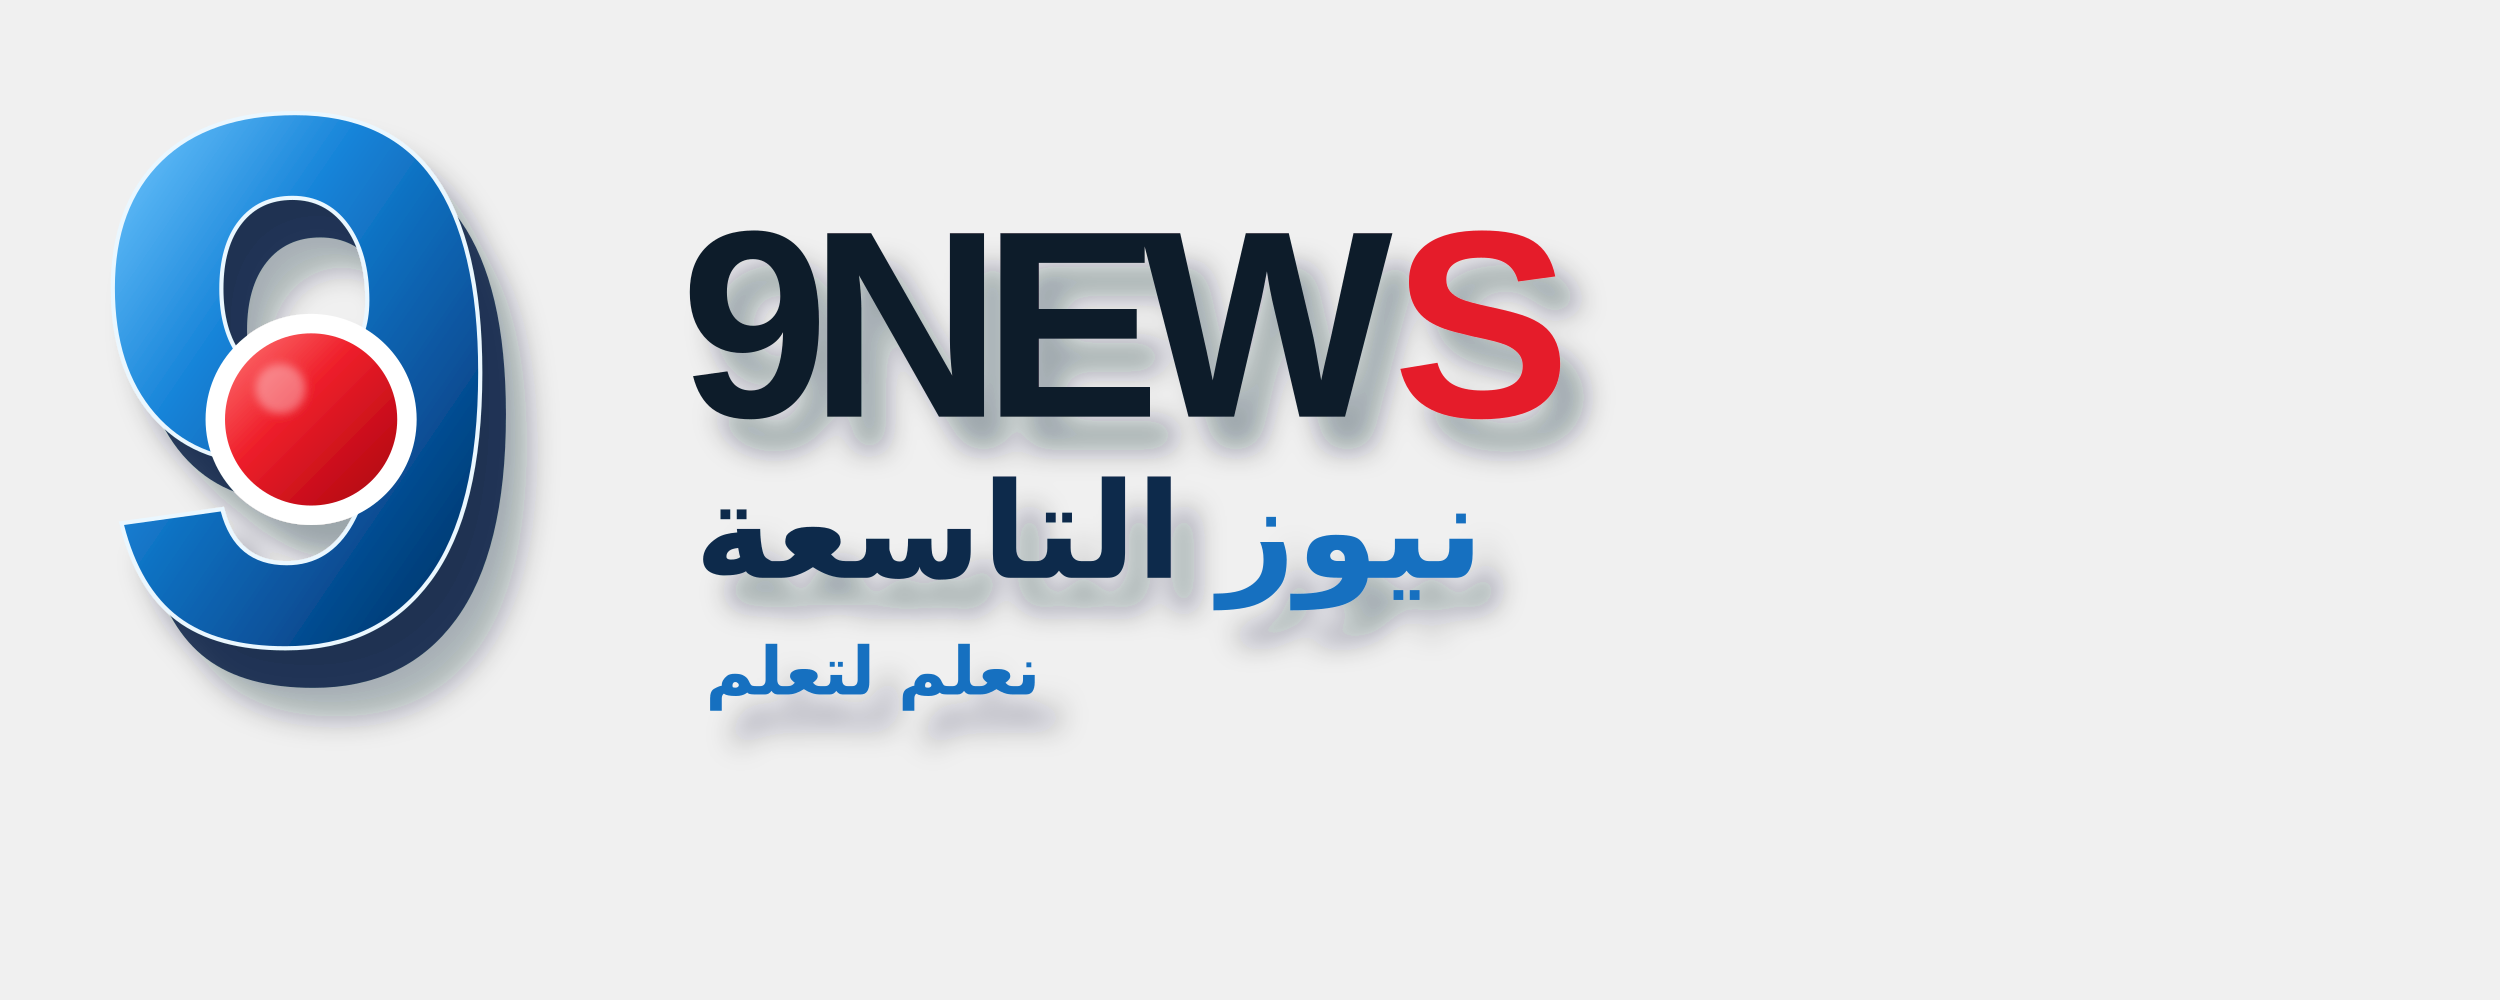
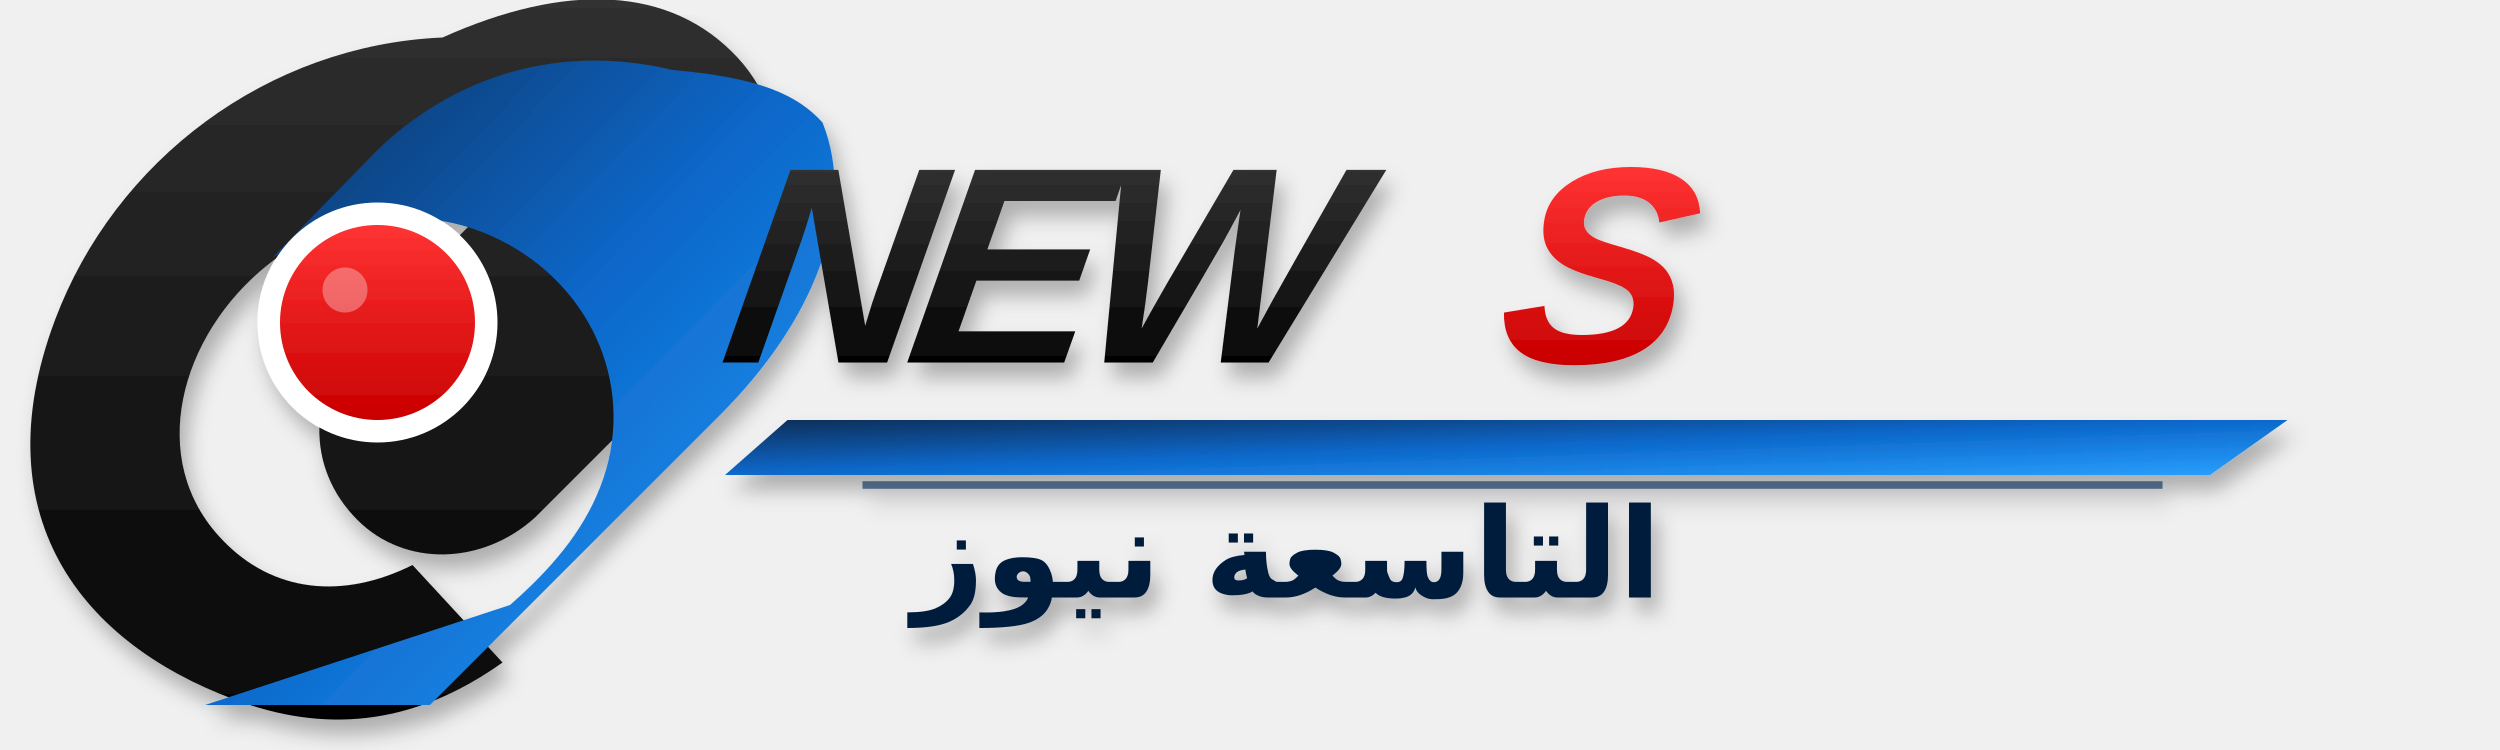
- <svg xmlns="http://www.w3.org/2000/svg" viewBox="0 0 900 360" role="img" aria-labelledby="title desc">
+ <svg xmlns="http://www.w3.org/2000/svg" viewBox="0 0 1000 300" role="img" aria-labelledby="t d">
  <defs>
-     <linearGradient id="blue" x1="0" y1="0" x2="1" y2="1">
-       <stop offset="0" stop-color="#71c8ff" />
-       <stop offset=".35" stop-color="#1683d8" />
-       <stop offset=".7" stop-color="#07529b" />
-       <stop offset="1" stop-color="#032d5c" />
+     <linearGradient id="b" x1="0" y1="0" x2="1" y2="1">
+       <stop stop-color="#0b2e57" />
+       <stop offset=".48" stop-color="#0b67c9" />
+       <stop offset="1" stop-color="#29a0ff" />
    </linearGradient>
-     <linearGradient id="red" x1="0" y1="0" x2="1" y2="1">
-       <stop offset="0" stop-color="#ff7777" />
-       <stop offset=".4" stop-color="#ef202b" />
-       <stop offset="1" stop-color="#a9000d" />
+     <linearGradient id="k" x1="0" y1="0" x2="0" y2="1">
+       <stop stop-color="#303030" />
+       <stop offset="1" stop-color="#050505" />
    </linearGradient>
-     <filter id="shadow" x="-30%" y="-30%" width="170%" height="180%">
-       <feDropShadow dx="9" dy="12" stdDeviation="5" flood-color="#03182b" flood-opacity=".35" />
-     </filter>
-     <filter id="soft" x="-30%" y="-30%" width="170%" height="180%">
-       <feGaussianBlur stdDeviation="1.5" />
+     <linearGradient id="r" x1="0" y1="0" x2="0" y2="1">
+       <stop stop-color="#ff3333" />
+       <stop offset="1" stop-color="#c90000" />
+     </linearGradient>
+     <filter id="s" x="-20%" y="-20%" width="150%" height="160%">
+       <feDropShadow dx="3" dy="6" stdDeviation="4" flood-opacity=".28" />
    </filter>
  </defs>
-   <g filter="url(#shadow)">
-     <text x="42" y="245" font-family="Arial,sans-serif" font-size="270" font-weight="900" fill="#021f40" opacity=".8">9</text>
-     <text x="32" y="230" font-family="Arial,sans-serif" font-size="270" font-weight="900" fill="url(#blue)" stroke="#eaf7ff" stroke-width="3" paint-order="stroke">9</text>
-     <circle cx="112" cy="151" r="38" fill="#fff" />
-     <circle cx="112" cy="151" r="31" fill="url(#red)" />
-     <circle cx="101" cy="140" r="9" fill="#fff" opacity=".35" filter="url(#soft)" />
-     <text x="245" y="150" font-family="Arial,sans-serif" font-size="96" font-weight="900" letter-spacing="-7" fill="#111c29">9NEW<tspan fill="#e51d2a">S</tspan>
-     </text>
-     <text x="250" y="208" font-family="Tahoma,Arial,sans-serif" font-size="48" font-weight="900" fill="#102c4b">التاسعة <tspan fill="#176fc0">نيوز</tspan>
-     </text>
-     <text x="254" y="250" font-family="Tahoma,Arial,sans-serif" font-size="24" font-weight="900" fill="#176fc0">نعلم لتعلم</text>
+   <g filter="url(#s)">
+     <path d="M177 15c-70 3-131 49-155 113-30 80 12 132 78 154 37 12 70 5 101-17l-36-39c-28 14-56 11-76-10-31-32-17-82 18-110 25-20 54-27 83-18l-46 46c-21 22-22 53-1 74 19 19 50 18 71-1l73-73c32-32 34-83 8-111-27-29-69-30-118-8z" fill="url(#k)" />
+     <path d="M269 28c-50-12-93 6-121 35l-39 40c31-18 63-21 91-7 38 19 55 61 40 99-7 18-20 33-36 47L82 282h90l116-116c38-38 55-82 41-117-10-11-25-18-60-21z" fill="url(#b)" />
+     <circle cx="151" cy="129" r="48" fill="#fff" />
+     <circle cx="151" cy="129" r="39" fill="url(#r)" />
+     <circle cx="138" cy="116" r="9" fill="#fff" opacity=".32" />
+     <g transform="skewX(-9)">
+       <text x="310" y="145" font-family="Arial,sans-serif" font-size="112" font-style="italic" font-weight="900" letter-spacing="-7" fill="url(#k)">NEW</text>
+       <text x="620" y="145" font-family="Arial,sans-serif" font-size="112" font-style="italic" font-weight="900" letter-spacing="-7" fill="url(#r)">S</text>
+     </g>
+     <path d="M315 168h600l-31 22H290z" fill="url(#b)" />
+     <path d="M345 194h520" stroke="#0a2d58" stroke-width="3" opacity=".65" />
+     <text x="365" y="239" font-family="Tahoma,Arial,sans-serif" font-size="50" font-weight="900" fill="#061d3d">التاسعة نيوز</text>
  </g>
</svg>
